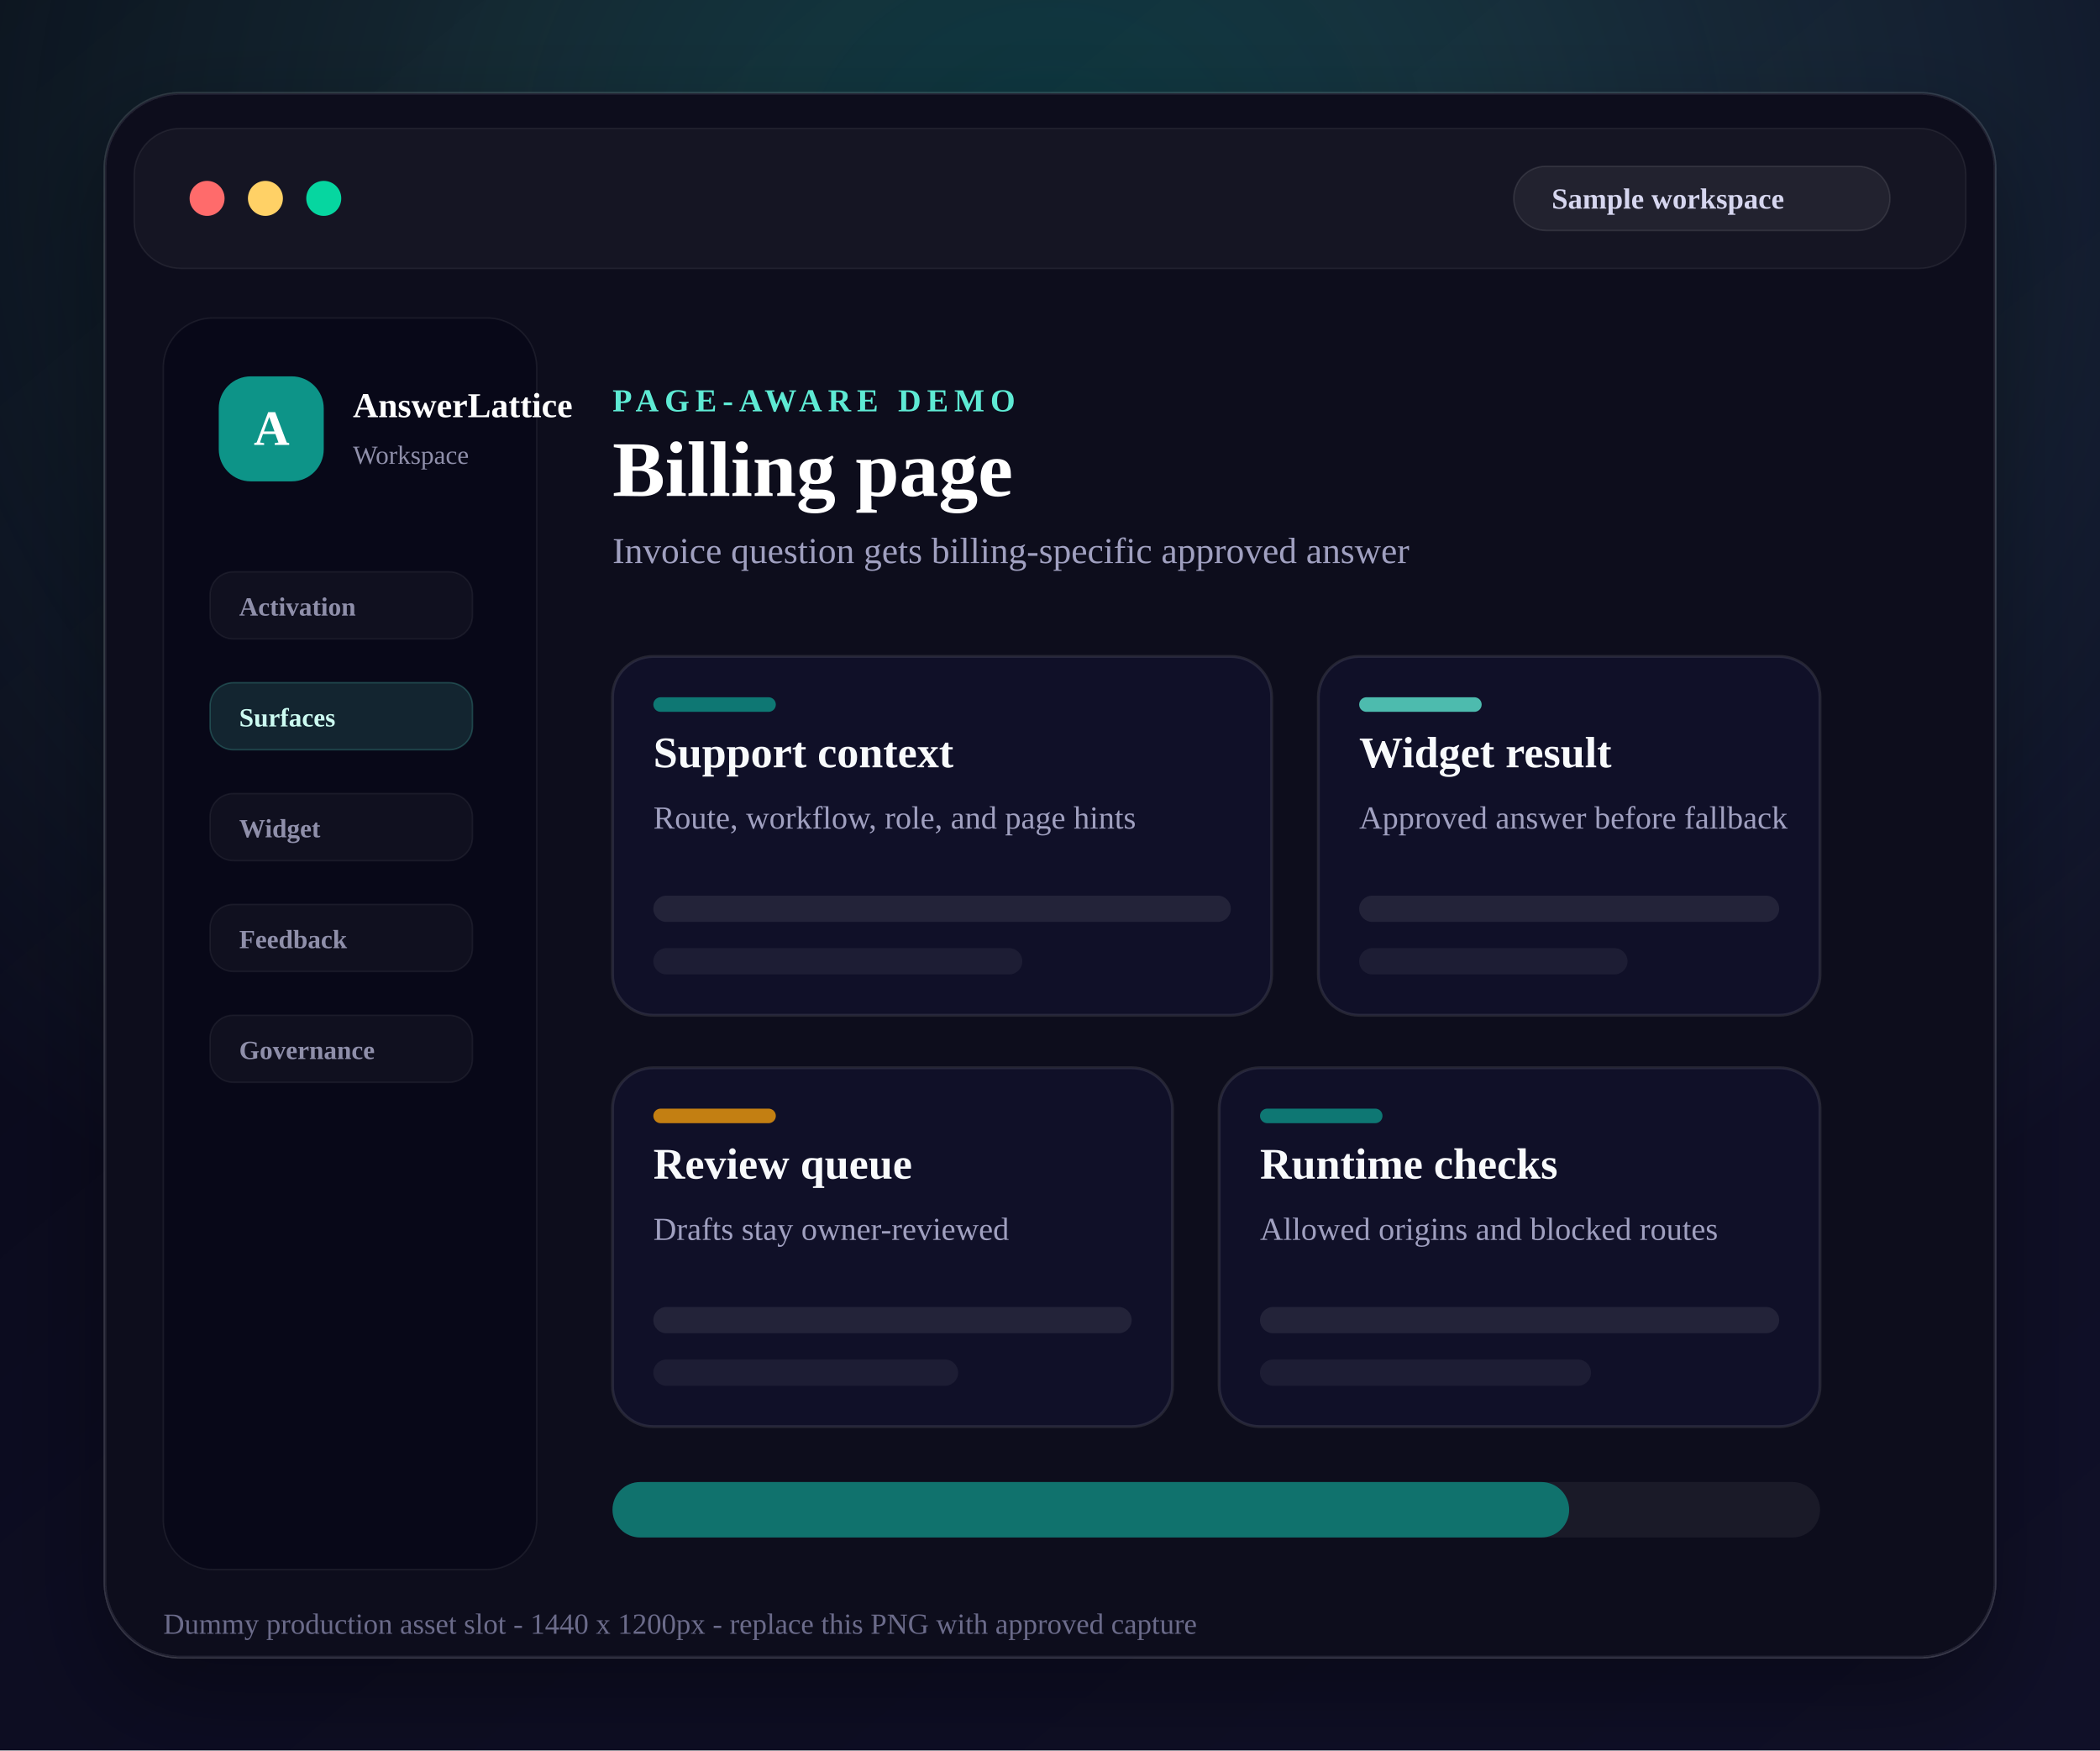
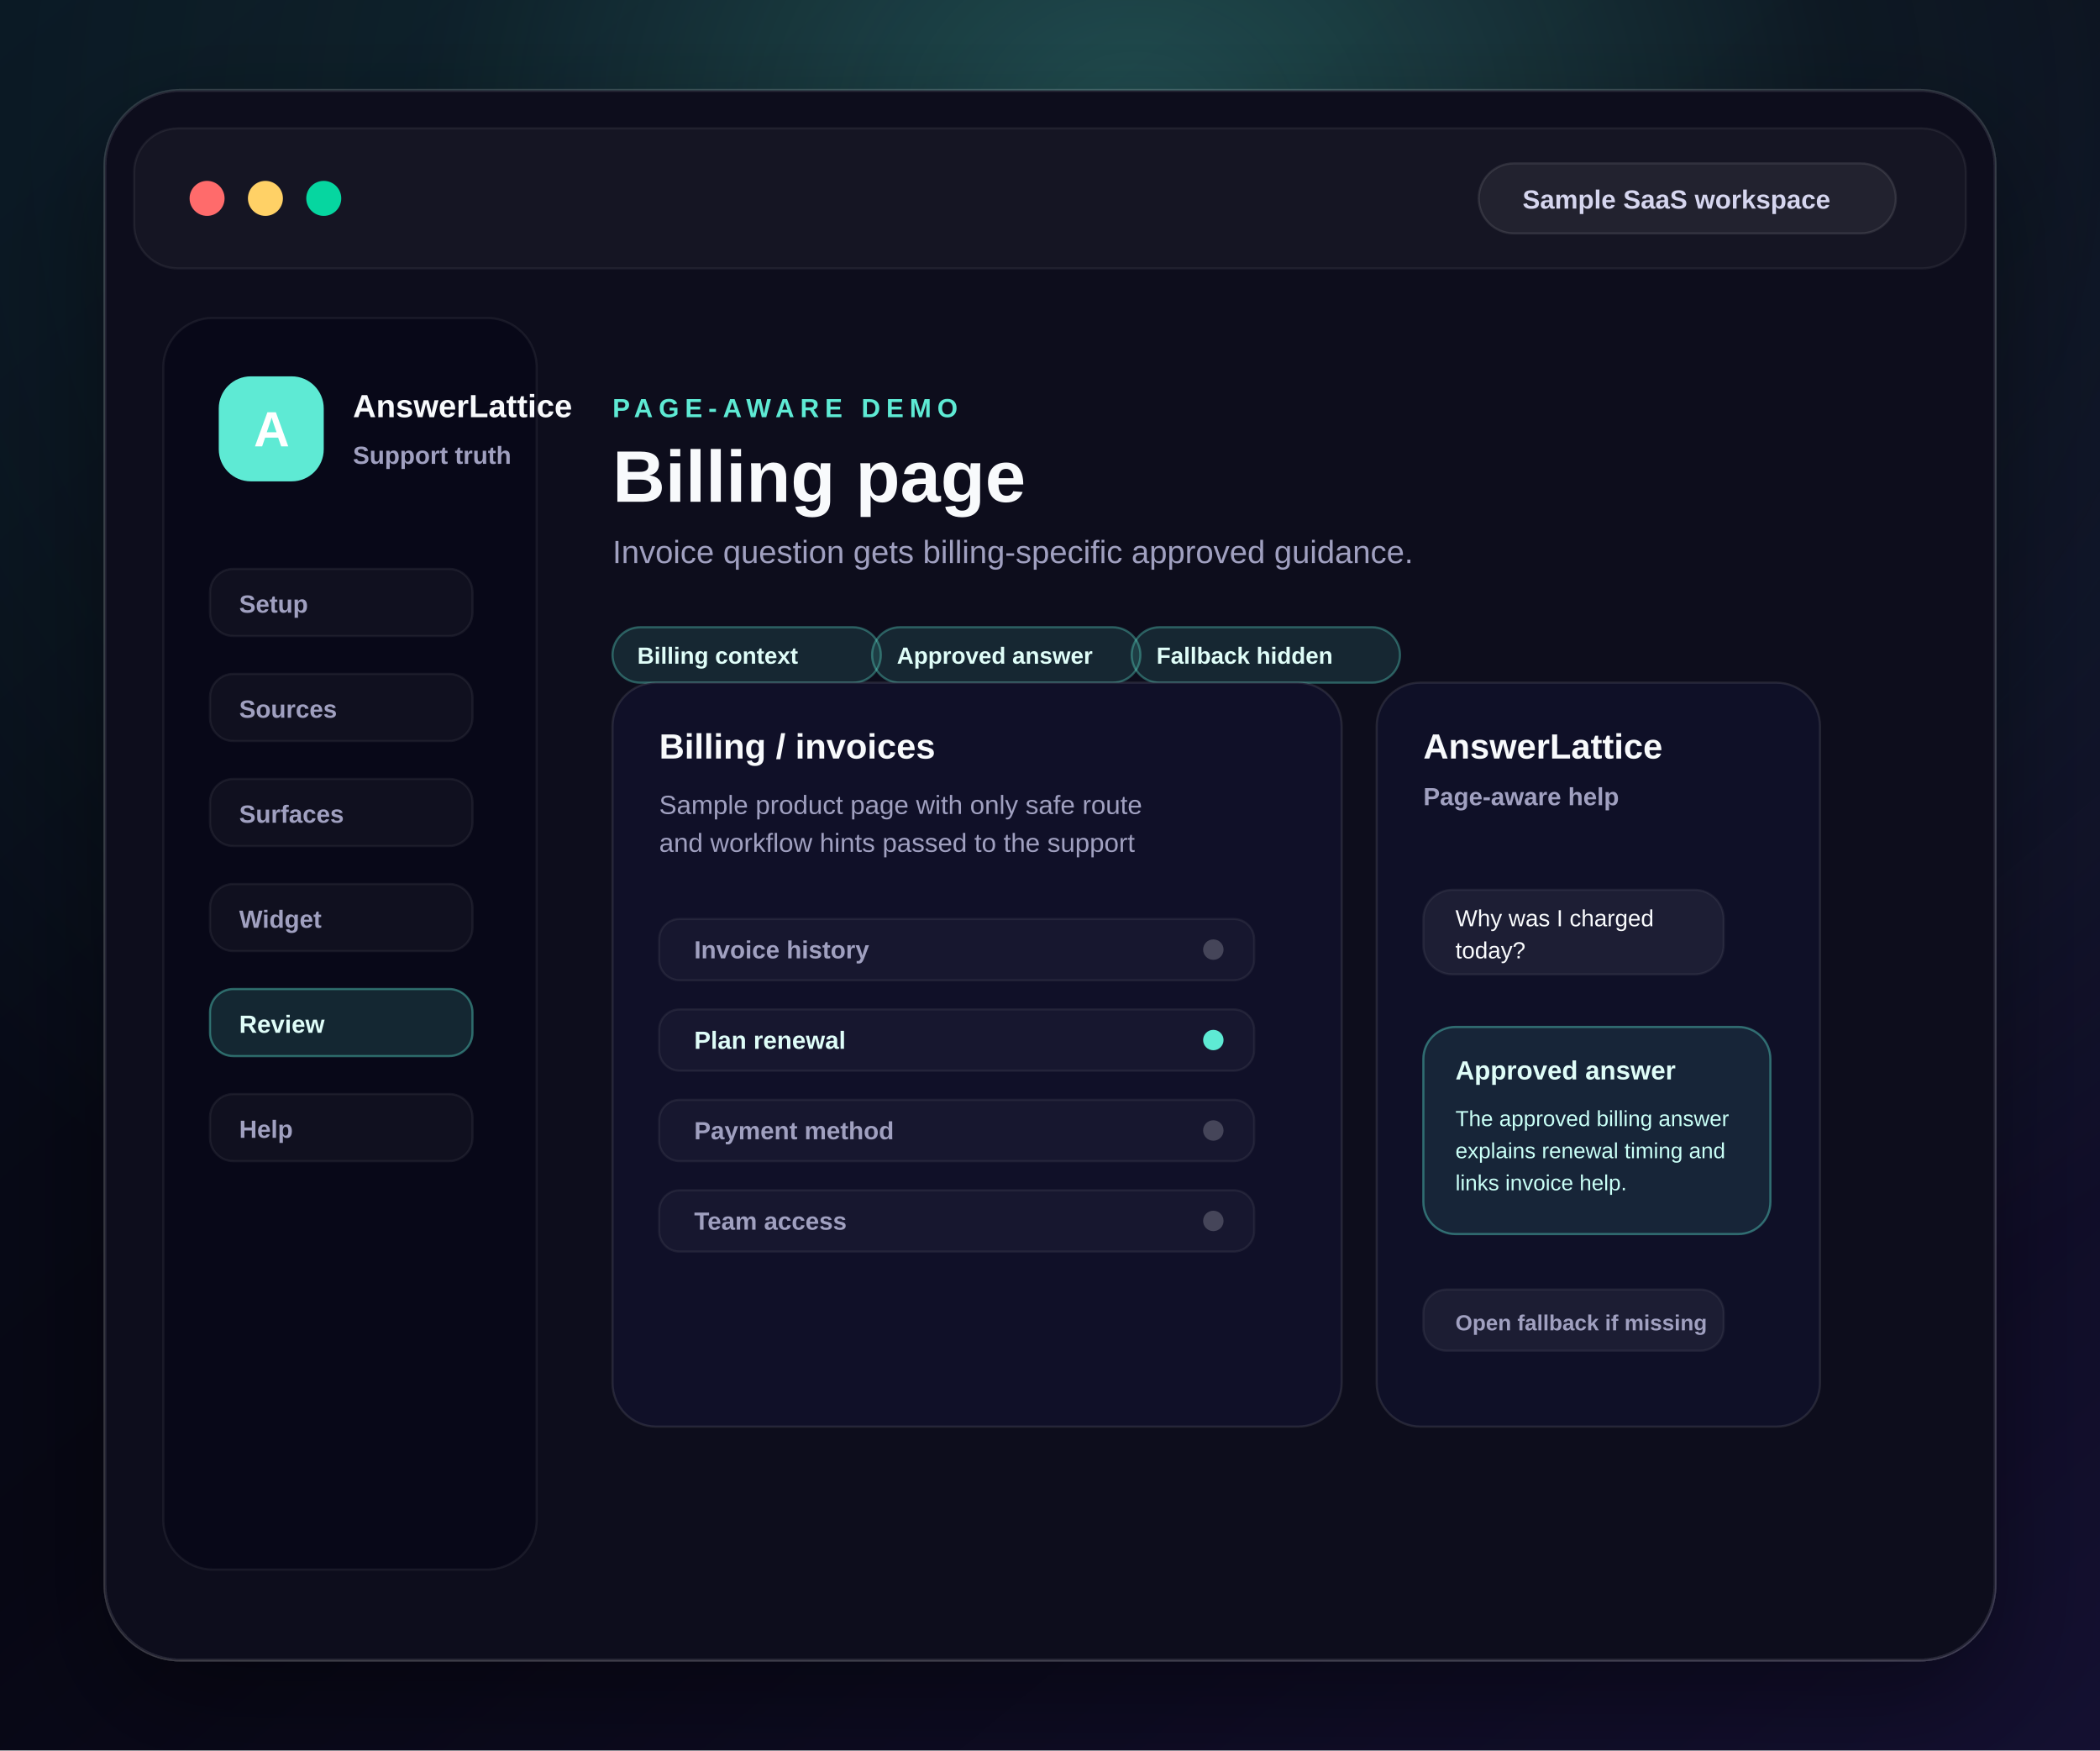
<svg xmlns="http://www.w3.org/2000/svg" width="1440" height="1200" viewBox="0 0 1440 1200">
  <defs>
-     <linearGradient id="bg" x1="0" y1="0" x2="1" y2="1">
-       <stop offset="0" stop-color="#070714" />
-       <stop offset="0.48" stop-color="#0d0d22" />
-       <stop offset="1" stop-color="#101028" />
+     <linearGradient id="pageBg" x1="0" y1="0" x2="1" y2="1">
+       <stop offset="0" stop-color="#07111d" />
+       <stop offset="0.45" stop-color="#070714" />
+       <stop offset="1" stop-color="#141031" />
    </linearGradient>
-     <radialGradient id="glow" cx="50%" cy="10%" r="72%">
-       <stop offset="0" stop-color="#0d9488" stop-opacity="0.32" />
-       <stop offset="0.45" stop-color="#5eead4" stop-opacity="0.12" />
+     <radialGradient id="assetGlow" cx="54%" cy="8%" r="76%">
+       <stop offset="0" stop-color="#5eead4" stop-opacity="0.30" />
+       <stop offset="0.44" stop-color="#5eead4" stop-opacity="0.08" />
      <stop offset="1" stop-color="#5eead4" stop-opacity="0" />
    </radialGradient>
    <filter id="softShadow" x="-20%" y="-20%" width="140%" height="140%">
-       <feDropShadow dx="0" dy="28" stdDeviation="34" flood-color="#000000" flood-opacity="0.36" />
+       <feDropShadow dx="0" dy="30" stdDeviation="38" flood-color="#000000" flood-opacity="0.42" />
    </filter>
  </defs>
-   <rect width="1440" height="1200" fill="url(#bg)" />
-   <rect width="1440" height="1200" fill="url(#glow)" />
-   <rect x="72" y="64" width="1296" height="1072" rx="52" fill="#09091a" stroke="rgba(255,255,255,0.10)" stroke-width="2" filter="url(#softShadow)" />
-   <rect x="92" y="88" width="1256" height="96" rx="32" fill="rgba(255,255,255,0.035)" stroke="rgba(255,255,255,0.07)" stroke-width="1" />
+   <rect width="1440" height="1200" fill="url(#pageBg)" />
+   <rect width="1440" height="1200" fill="url(#assetGlow)" />
+   <rect x="72" y="62" width="1296" height="1076" rx="52" fill="#09091a" stroke="rgba(255,255,255,0.12)" stroke-width="2" filter="url(#softShadow)" />
+   <rect x="92" y="88" width="1256" height="96" rx="30" fill="rgba(255,255,255,0.035)" stroke="rgba(255,255,255,0.065)" stroke-width="1.5" />
  <circle cx="142" cy="136" r="12" fill="#ff6b6b" />
  <circle cx="182" cy="136" r="12" fill="#ffd166" />
  <circle cx="222" cy="136" r="12" fill="#06d6a0" />
-   <rect x="1038" y="114" width="258" height="44" rx="22" fill="rgba(255,255,255,0.055)" stroke="rgba(255,255,255,0.10)" stroke-width="1" />
-   <text x="1064" y="143" fill="#d6d6ef" font-size="20" font-weight="700">Sample workspace</text>
-   <rect x="112" y="218" width="256" height="858" rx="34" fill="#080818" stroke="rgba(255,255,255,0.07)" stroke-width="1" />
-   <rect x="150" y="258" width="72" height="72" rx="22" fill="#0d9488" />
-   <text x="174" y="305" fill="#ffffff" font-size="34" font-weight="800">A</text>
-   <text x="242" y="286" fill="#ffffff" font-size="24" font-weight="700">AnswerLattice</text>
-   <text x="242" y="318" fill="#8f8faa" font-size="18">Workspace</text>
-   <rect x="144" y="392" width="180" height="46" rx="16" fill="rgba(255,255,255,0.035)" stroke="rgba(255,255,255,0.06)" stroke-width="1" />
-   <text x="164" y="422" fill="#8f8faa" font-size="18" font-weight="700">Activation</text>
-   <rect x="144" y="468" width="180" height="46" rx="16" fill="rgba(94,234,212,0.13)" stroke="rgba(94,234,212,0.22)" stroke-width="1" />
-   <text x="164" y="498" fill="#ccfbf1" font-size="18" font-weight="700">Surfaces</text>
-   <rect x="144" y="544" width="180" height="46" rx="16" fill="rgba(255,255,255,0.035)" stroke="rgba(255,255,255,0.06)" stroke-width="1" />
-   <text x="164" y="574" fill="#8f8faa" font-size="18" font-weight="700">Widget</text>
-   <rect x="144" y="620" width="180" height="46" rx="16" fill="rgba(255,255,255,0.035)" stroke="rgba(255,255,255,0.06)" stroke-width="1" />
-   <text x="164" y="650" fill="#8f8faa" font-size="18" font-weight="700">Feedback</text>
-   <rect x="144" y="696" width="180" height="46" rx="16" fill="rgba(255,255,255,0.035)" stroke="rgba(255,255,255,0.06)" stroke-width="1" />
-   <text x="164" y="726" fill="#8f8faa" font-size="18" font-weight="700">Governance</text>
-   <text x="420" y="282" fill="#5eead4" font-size="22" font-weight="800" letter-spacing="4">PAGE-AWARE DEMO</text>
-   <text x="420" y="340" fill="#ffffff" font-size="54" font-weight="800">Billing page</text>
-   <text x="420" y="386" fill="#a0a0c0" font-size="25">Invoice question gets billing-specific approved answer</text>
-   <rect x="420" y="450" width="452" height="246" rx="28" fill="#101028" stroke="rgba(255,255,255,0.10)" stroke-width="2" />
-   <rect x="448" y="478" width="84" height="10" rx="5" fill="#0d9488" opacity="0.78" />
-   <text x="448" y="526" fill="#f8fafc" font-size="30" font-weight="700">Support context</text>
-   <text x="448" y="568" fill="#a0a0c0" font-size="22">Route, workflow, role, and page hints</text>
-   <rect x="448" y="614" width="396" height="18" rx="9" fill="rgba(255,255,255,0.08)" />
-   <rect x="448" y="650" width="253" height="18" rx="9" fill="rgba(255,255,255,0.055)" />
-   <rect x="904" y="450" width="344" height="246" rx="28" fill="#101028" stroke="rgba(255,255,255,0.10)" stroke-width="2" />
-   <rect x="932" y="478" width="84" height="10" rx="5" fill="#5eead4" opacity="0.78" />
-   <text x="932" y="526" fill="#f8fafc" font-size="30" font-weight="700">Widget result</text>
-   <text x="932" y="568" fill="#a0a0c0" font-size="22">Approved answer before fallback</text>
-   <rect x="932" y="614" width="288" height="18" rx="9" fill="rgba(255,255,255,0.08)" />
-   <rect x="932" y="650" width="184" height="18" rx="9" fill="rgba(255,255,255,0.055)" />
-   <rect x="420" y="732" width="384" height="246" rx="28" fill="#101028" stroke="rgba(255,255,255,0.10)" stroke-width="2" />
-   <rect x="448" y="760" width="84" height="10" rx="5" fill="#f59e0b" opacity="0.78" />
-   <text x="448" y="808" fill="#f8fafc" font-size="30" font-weight="700">Review queue</text>
-   <text x="448" y="850" fill="#a0a0c0" font-size="22">Drafts stay owner-reviewed</text>
-   <rect x="448" y="896" width="328" height="18" rx="9" fill="rgba(255,255,255,0.08)" />
-   <rect x="448" y="932" width="209" height="18" rx="9" fill="rgba(255,255,255,0.055)" />
-   <rect x="836" y="732" width="412" height="246" rx="28" fill="#101028" stroke="rgba(255,255,255,0.10)" stroke-width="2" />
-   <rect x="864" y="760" width="84" height="10" rx="5" fill="#0d9488" opacity="0.78" />
-   <text x="864" y="808" fill="#f8fafc" font-size="30" font-weight="700">Runtime checks</text>
-   <text x="864" y="850" fill="#a0a0c0" font-size="22">Allowed origins and blocked routes</text>
-   <rect x="864" y="896" width="356" height="18" rx="9" fill="rgba(255,255,255,0.08)" />
-   <rect x="864" y="932" width="227" height="18" rx="9" fill="rgba(255,255,255,0.055)" />
-   <rect x="420" y="1016" width="828" height="38" rx="19" fill="rgba(255,255,255,0.055)" />
-   <rect x="420" y="1016" width="656" height="38" rx="19" fill="#0d9488" opacity="0.72" />
-   <text x="112" y="1120" fill="#6b6b8a" font-size="20">Dummy production asset slot - 1440 x 1200px - replace this PNG with approved capture</text>
+   <rect x="1014" y="112" width="286" height="48" rx="24" fill="rgba(255,255,255,0.055)" stroke="rgba(255,255,255,0.10)" stroke-width="1.5" />
+   <text x="1044" y="143" fill="#d6d6ef" font-family="-apple-system, BlinkMacSystemFont, 'Segoe UI', Arial, sans-serif" font-size="18" font-weight="700">Sample SaaS workspace</text>
+   <rect x="112" y="218" width="256" height="858" rx="34" fill="#080818" stroke="rgba(255,255,255,0.065)" stroke-width="1.5" />
+   <rect x="150" y="258" width="72" height="72" rx="22" fill="#5eead4" />
+   <text x="174" y="306" fill="#ffffff" font-family="-apple-system, BlinkMacSystemFont, 'Segoe UI', Arial, sans-serif" font-size="34" font-weight="800">A</text>
+   <text x="242" y="286" fill="#f8fafc" font-family="-apple-system, BlinkMacSystemFont, 'Segoe UI', Arial, sans-serif" font-size="22" font-weight="800">AnswerLattice</text>
+   <text x="242" y="318" fill="#a0a0c0" font-family="-apple-system, BlinkMacSystemFont, 'Segoe UI', Arial, sans-serif" font-size="17" font-weight="600">Support truth</text>
+   <rect x="144" y="390" width="180" height="46" rx="16" fill="rgba(255,255,255,0.035)" stroke="rgba(255,255,255,0.065)" stroke-width="1.5" />
+   <text x="164" y="420" fill="#a0a0c0" font-family="-apple-system, BlinkMacSystemFont, 'Segoe UI', Arial, sans-serif" font-size="17" font-weight="750">Setup</text>
+   <rect x="144" y="462" width="180" height="46" rx="16" fill="rgba(255,255,255,0.035)" stroke="rgba(255,255,255,0.065)" stroke-width="1.5" />
+   <text x="164" y="492" fill="#a0a0c0" font-family="-apple-system, BlinkMacSystemFont, 'Segoe UI', Arial, sans-serif" font-size="17" font-weight="750">Sources</text>
+   <rect x="144" y="534" width="180" height="46" rx="16" fill="rgba(255,255,255,0.035)" stroke="rgba(255,255,255,0.065)" stroke-width="1.5" />
+   <text x="164" y="564" fill="#a0a0c0" font-family="-apple-system, BlinkMacSystemFont, 'Segoe UI', Arial, sans-serif" font-size="17" font-weight="750">Surfaces</text>
+   <rect x="144" y="606" width="180" height="46" rx="16" fill="rgba(255,255,255,0.035)" stroke="rgba(255,255,255,0.065)" stroke-width="1.5" />
+   <text x="164" y="636" fill="#a0a0c0" font-family="-apple-system, BlinkMacSystemFont, 'Segoe UI', Arial, sans-serif" font-size="17" font-weight="750">Widget</text>
+   <rect x="144" y="678" width="180" height="46" rx="16" fill="rgba(94,234,212,0.14)" stroke="rgba(94,234,212,0.4)" stroke-width="1.5" />
+   <text x="164" y="708" fill="#dffdf8" font-family="-apple-system, BlinkMacSystemFont, 'Segoe UI', Arial, sans-serif" font-size="17" font-weight="750">Review</text>
+   <rect x="144" y="750" width="180" height="46" rx="16" fill="rgba(255,255,255,0.035)" stroke="rgba(255,255,255,0.065)" stroke-width="1.5" />
+   <text x="164" y="780" fill="#a0a0c0" font-family="-apple-system, BlinkMacSystemFont, 'Segoe UI', Arial, sans-serif" font-size="17" font-weight="750">Help</text>
+   <text x="420" y="286" fill="#5eead4" font-family="-apple-system, BlinkMacSystemFont, 'Segoe UI', Arial, sans-serif" font-size="18" font-weight="800" letter-spacing="4">PAGE-AWARE DEMO</text>
+   <text x="420" y="344" fill="#f8fafc" font-family="-apple-system, BlinkMacSystemFont, 'Segoe UI', Arial, sans-serif" font-size="50" font-weight="800">Billing page</text>
+   <text x="420" y="386" fill="#a0a0c0" font-family="-apple-system, BlinkMacSystemFont, 'Segoe UI', Arial, sans-serif" font-size="22" font-weight="500">Invoice question gets billing-specific approved guidance.</text>
+   <rect x="420" y="430" width="184" height="38" rx="19" fill="rgba(94,234,212,0.12)" stroke="rgba(94,234,212,0.34)" stroke-width="1.5" />
+   <text x="437" y="455" fill="#dffdf8" font-family="-apple-system, BlinkMacSystemFont, 'Segoe UI', Arial, sans-serif" font-size="16" font-weight="700">Billing context</text>
+   <rect x="598" y="430" width="184" height="38" rx="19" fill="rgba(94,234,212,0.12)" stroke="rgba(94,234,212,0.34)" stroke-width="1.5" />
+   <text x="615" y="455" fill="#dffdf8" font-family="-apple-system, BlinkMacSystemFont, 'Segoe UI', Arial, sans-serif" font-size="16" font-weight="700">Approved answer</text>
+   <rect x="776" y="430" width="184" height="38" rx="19" fill="rgba(94,234,212,0.12)" stroke="rgba(94,234,212,0.34)" stroke-width="1.5" />
+   <text x="793" y="455" fill="#dffdf8" font-family="-apple-system, BlinkMacSystemFont, 'Segoe UI', Arial, sans-serif" font-size="16" font-weight="700">Fallback hidden</text>
+   <rect x="420" y="468" width="500" height="510" rx="30" fill="#101028" stroke="rgba(255,255,255,0.10)" stroke-width="1.5" />
+   <text x="452" y="520" fill="#f8fafc" font-family="-apple-system, BlinkMacSystemFont, 'Segoe UI', Arial, sans-serif" font-size="24" font-weight="800">Billing / invoices</text>
+   <text x="452" y="558" fill="#a0a0c0" font-family="-apple-system, BlinkMacSystemFont, 'Segoe UI', Arial, sans-serif" font-size="18" font-weight="500">Sample product page with only safe route</text>
+   <text x="452" y="584" fill="#a0a0c0" font-family="-apple-system, BlinkMacSystemFont, 'Segoe UI', Arial, sans-serif" font-size="18" font-weight="500">and workflow hints passed to the support</text>
+   <rect x="452" y="630" width="408" height="42" rx="14" fill="rgba(255,255,255,0.035)" stroke="rgba(255,255,255,0.065)" stroke-width="1.5" />
+   <text x="476" y="657" fill="#a0a0c0" font-family="-apple-system, BlinkMacSystemFont, 'Segoe UI', Arial, sans-serif" font-size="17" font-weight="700">Invoice history</text>
+   <circle cx="832" cy="651" r="7" fill="rgba(255,255,255,0.2)" />
+   <rect x="452" y="692" width="408" height="42" rx="14" fill="rgba(255,255,255,0.035)" stroke="rgba(255,255,255,0.065)" stroke-width="1.5" />
+   <text x="476" y="719" fill="#dffdf8" font-family="-apple-system, BlinkMacSystemFont, 'Segoe UI', Arial, sans-serif" font-size="17" font-weight="700">Plan renewal</text>
+   <circle cx="832" cy="713" r="7" fill="#5eead4" />
+   <rect x="452" y="754" width="408" height="42" rx="14" fill="rgba(255,255,255,0.035)" stroke="rgba(255,255,255,0.065)" stroke-width="1.5" />
+   <text x="476" y="781" fill="#a0a0c0" font-family="-apple-system, BlinkMacSystemFont, 'Segoe UI', Arial, sans-serif" font-size="17" font-weight="700">Payment method</text>
+   <circle cx="832" cy="775" r="7" fill="rgba(255,255,255,0.2)" />
+   <rect x="452" y="816" width="408" height="42" rx="14" fill="rgba(255,255,255,0.035)" stroke="rgba(255,255,255,0.065)" stroke-width="1.5" />
+   <text x="476" y="843" fill="#a0a0c0" font-family="-apple-system, BlinkMacSystemFont, 'Segoe UI', Arial, sans-serif" font-size="17" font-weight="700">Team access</text>
+   <circle cx="832" cy="837" r="7" fill="rgba(255,255,255,0.2)" />
+   <rect x="944" y="468" width="304" height="510" rx="30" fill="#0f1027" stroke="rgba(255,255,255,0.10)" stroke-width="1.5" />
+   <text x="976" y="520" fill="#f8fafc" font-family="-apple-system, BlinkMacSystemFont, 'Segoe UI', Arial, sans-serif" font-size="24" font-weight="800">AnswerLattice</text>
+   <text x="976" y="552" fill="#a0a0c0" font-family="-apple-system, BlinkMacSystemFont, 'Segoe UI', Arial, sans-serif" font-size="17" font-weight="650">Page-aware help</text>
+   <rect x="976" y="610" width="206" height="58" rx="20" fill="rgba(255,255,255,0.06)" stroke="rgba(255,255,255,0.065)" stroke-width="1.5" />
+   <text x="998" y="635" fill="#f8fafc" font-family="-apple-system, BlinkMacSystemFont, 'Segoe UI', Arial, sans-serif" font-size="16" font-weight="500">Why was I charged</text>
+   <text x="998" y="657" fill="#f8fafc" font-family="-apple-system, BlinkMacSystemFont, 'Segoe UI', Arial, sans-serif" font-size="16" font-weight="500">today?</text>
+   <rect x="976" y="704" width="238" height="142" rx="22" fill="rgba(94,234,212,0.1)" stroke="rgba(94,234,212,0.4)" stroke-width="1.5" />
+   <text x="998" y="740" fill="#dffdf8" font-family="-apple-system, BlinkMacSystemFont, 'Segoe UI', Arial, sans-serif" font-size="18" font-weight="800">Approved answer</text>
+   <text x="998" y="772" fill="#c9fff6" font-family="-apple-system, BlinkMacSystemFont, 'Segoe UI', Arial, sans-serif" font-size="15" font-weight="500">The approved billing answer</text>
+   <text x="998" y="794" fill="#c9fff6" font-family="-apple-system, BlinkMacSystemFont, 'Segoe UI', Arial, sans-serif" font-size="15" font-weight="500">explains renewal timing and</text>
+   <text x="998" y="816" fill="#c9fff6" font-family="-apple-system, BlinkMacSystemFont, 'Segoe UI', Arial, sans-serif" font-size="15" font-weight="500">links invoice help.</text>
+   <rect x="976" y="884" width="206" height="42" rx="16" fill="rgba(255,255,255,0.055)" stroke="rgba(255,255,255,0.065)" stroke-width="1.5" />
+   <text x="998" y="912" fill="#a0a0c0" font-family="-apple-system, BlinkMacSystemFont, 'Segoe UI', Arial, sans-serif" font-size="15" font-weight="700">Open fallback if missing</text>
</svg>
